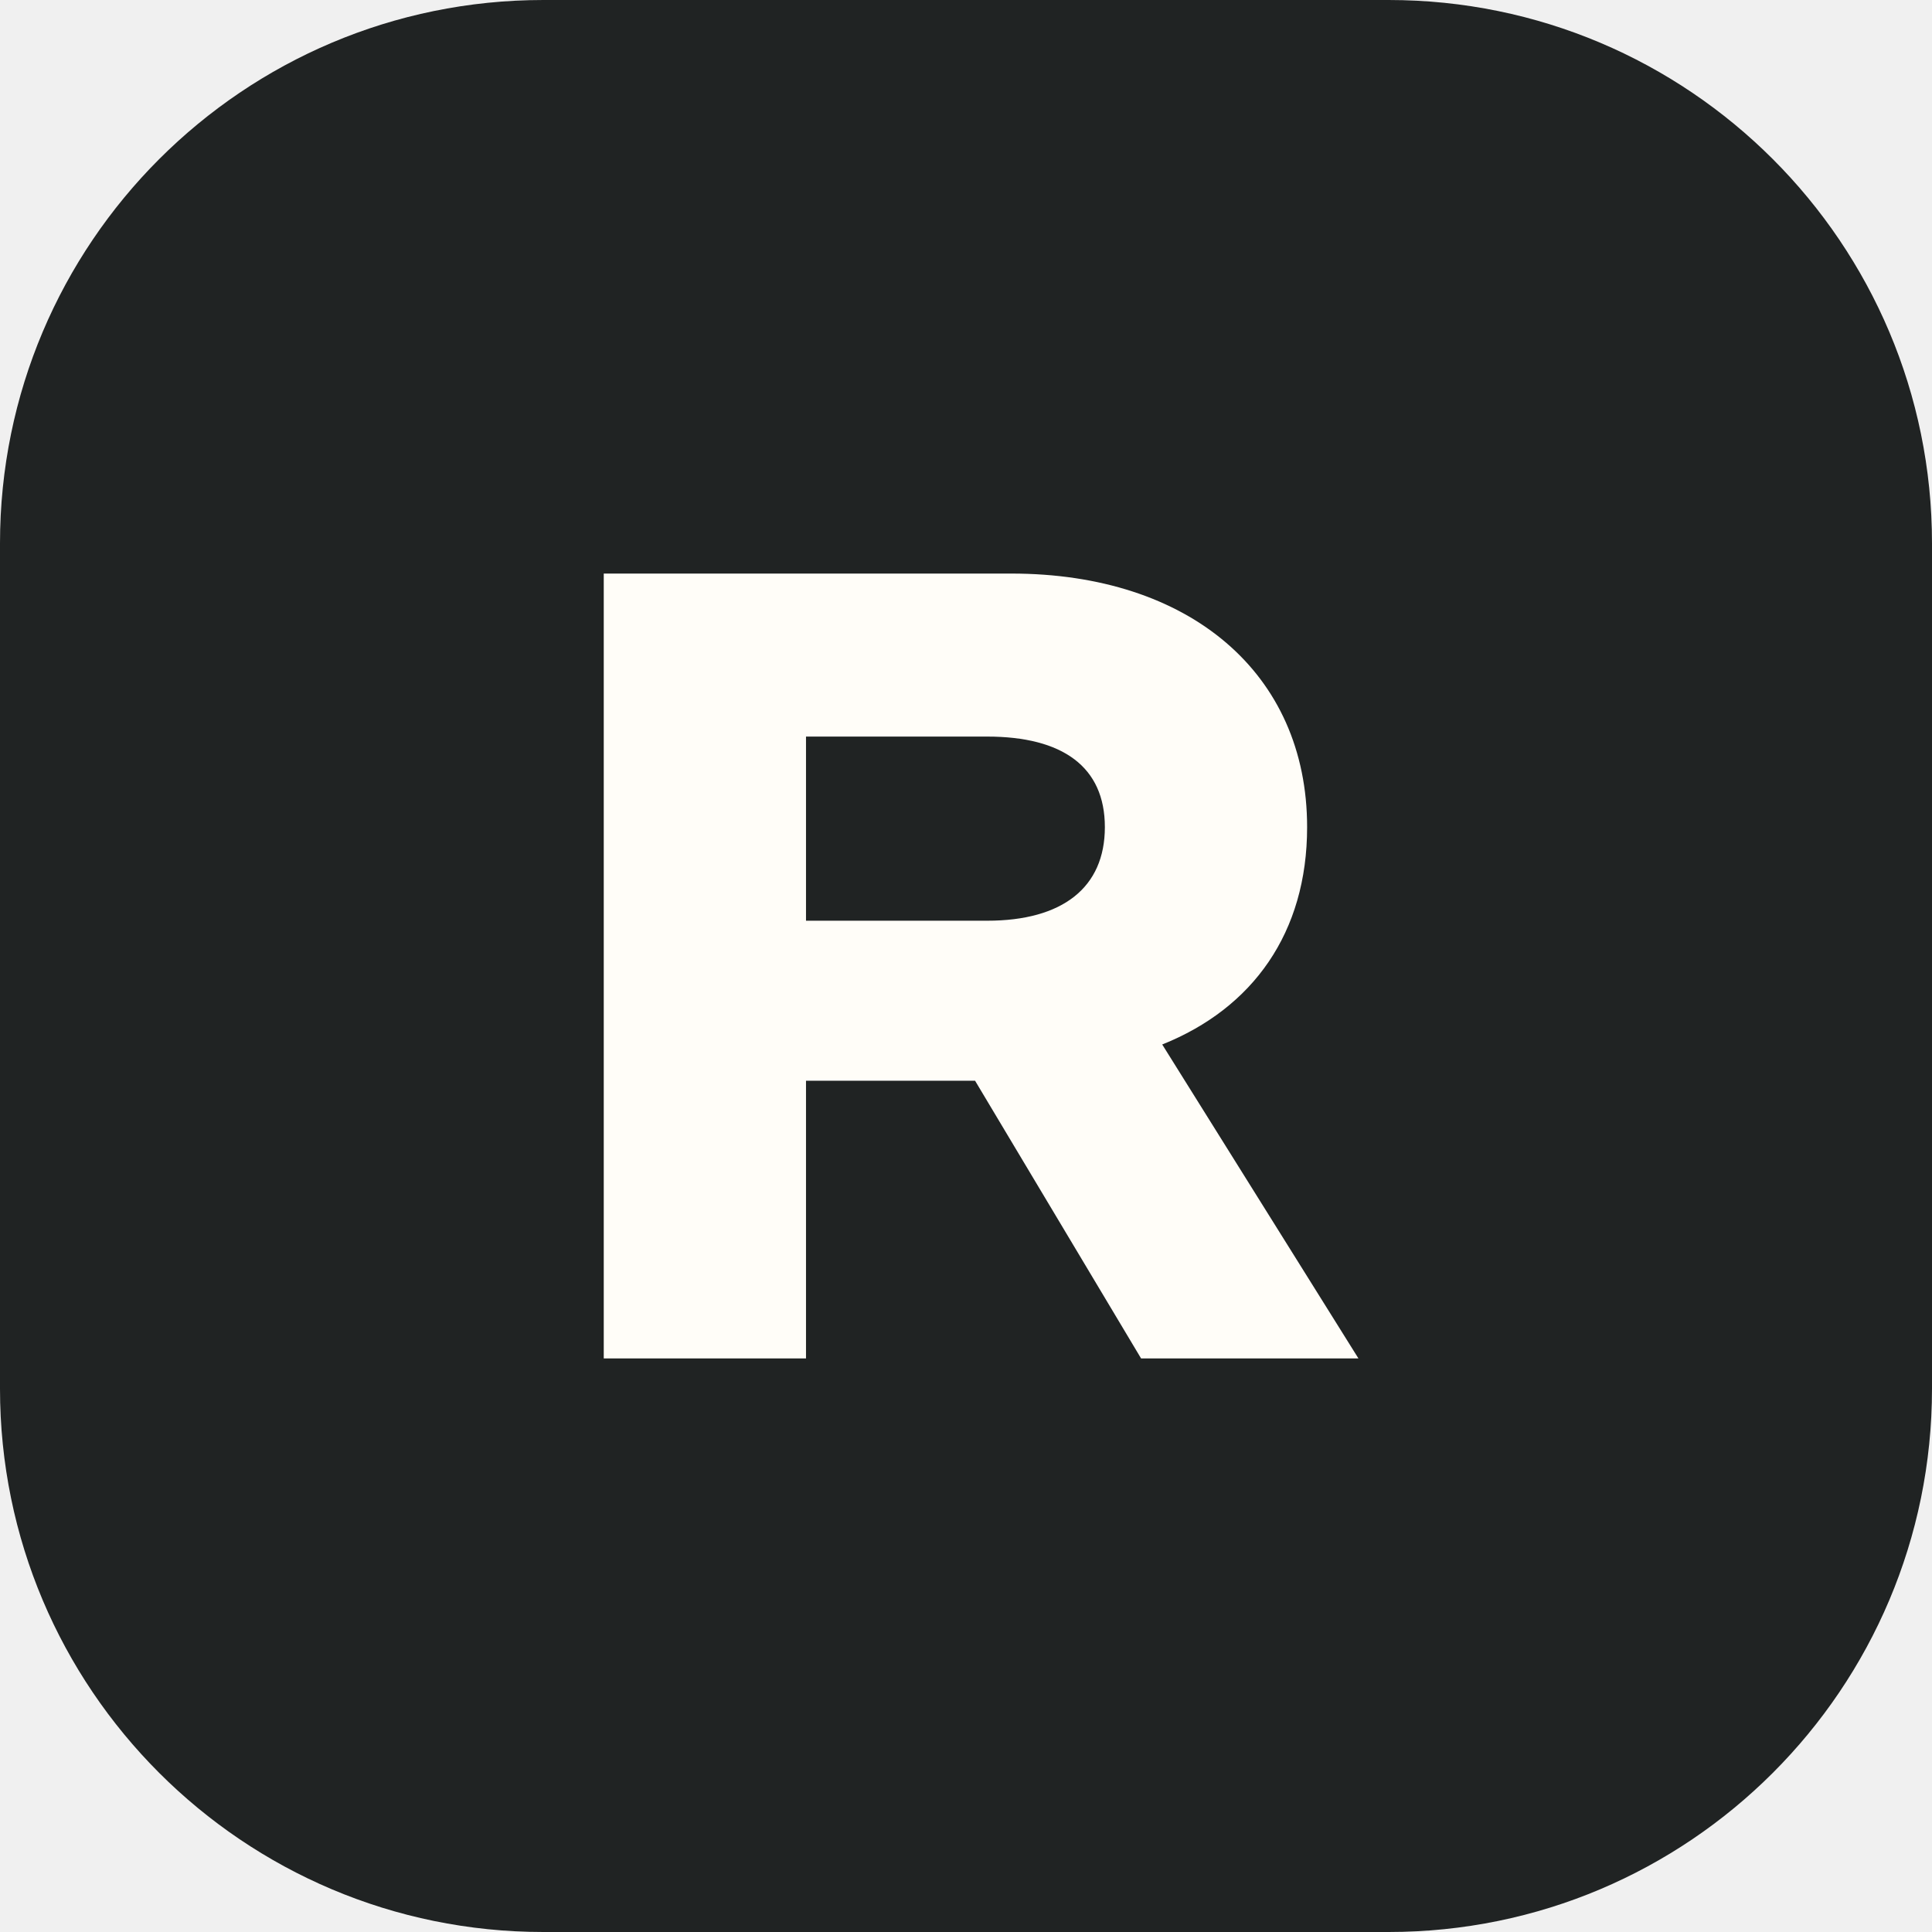
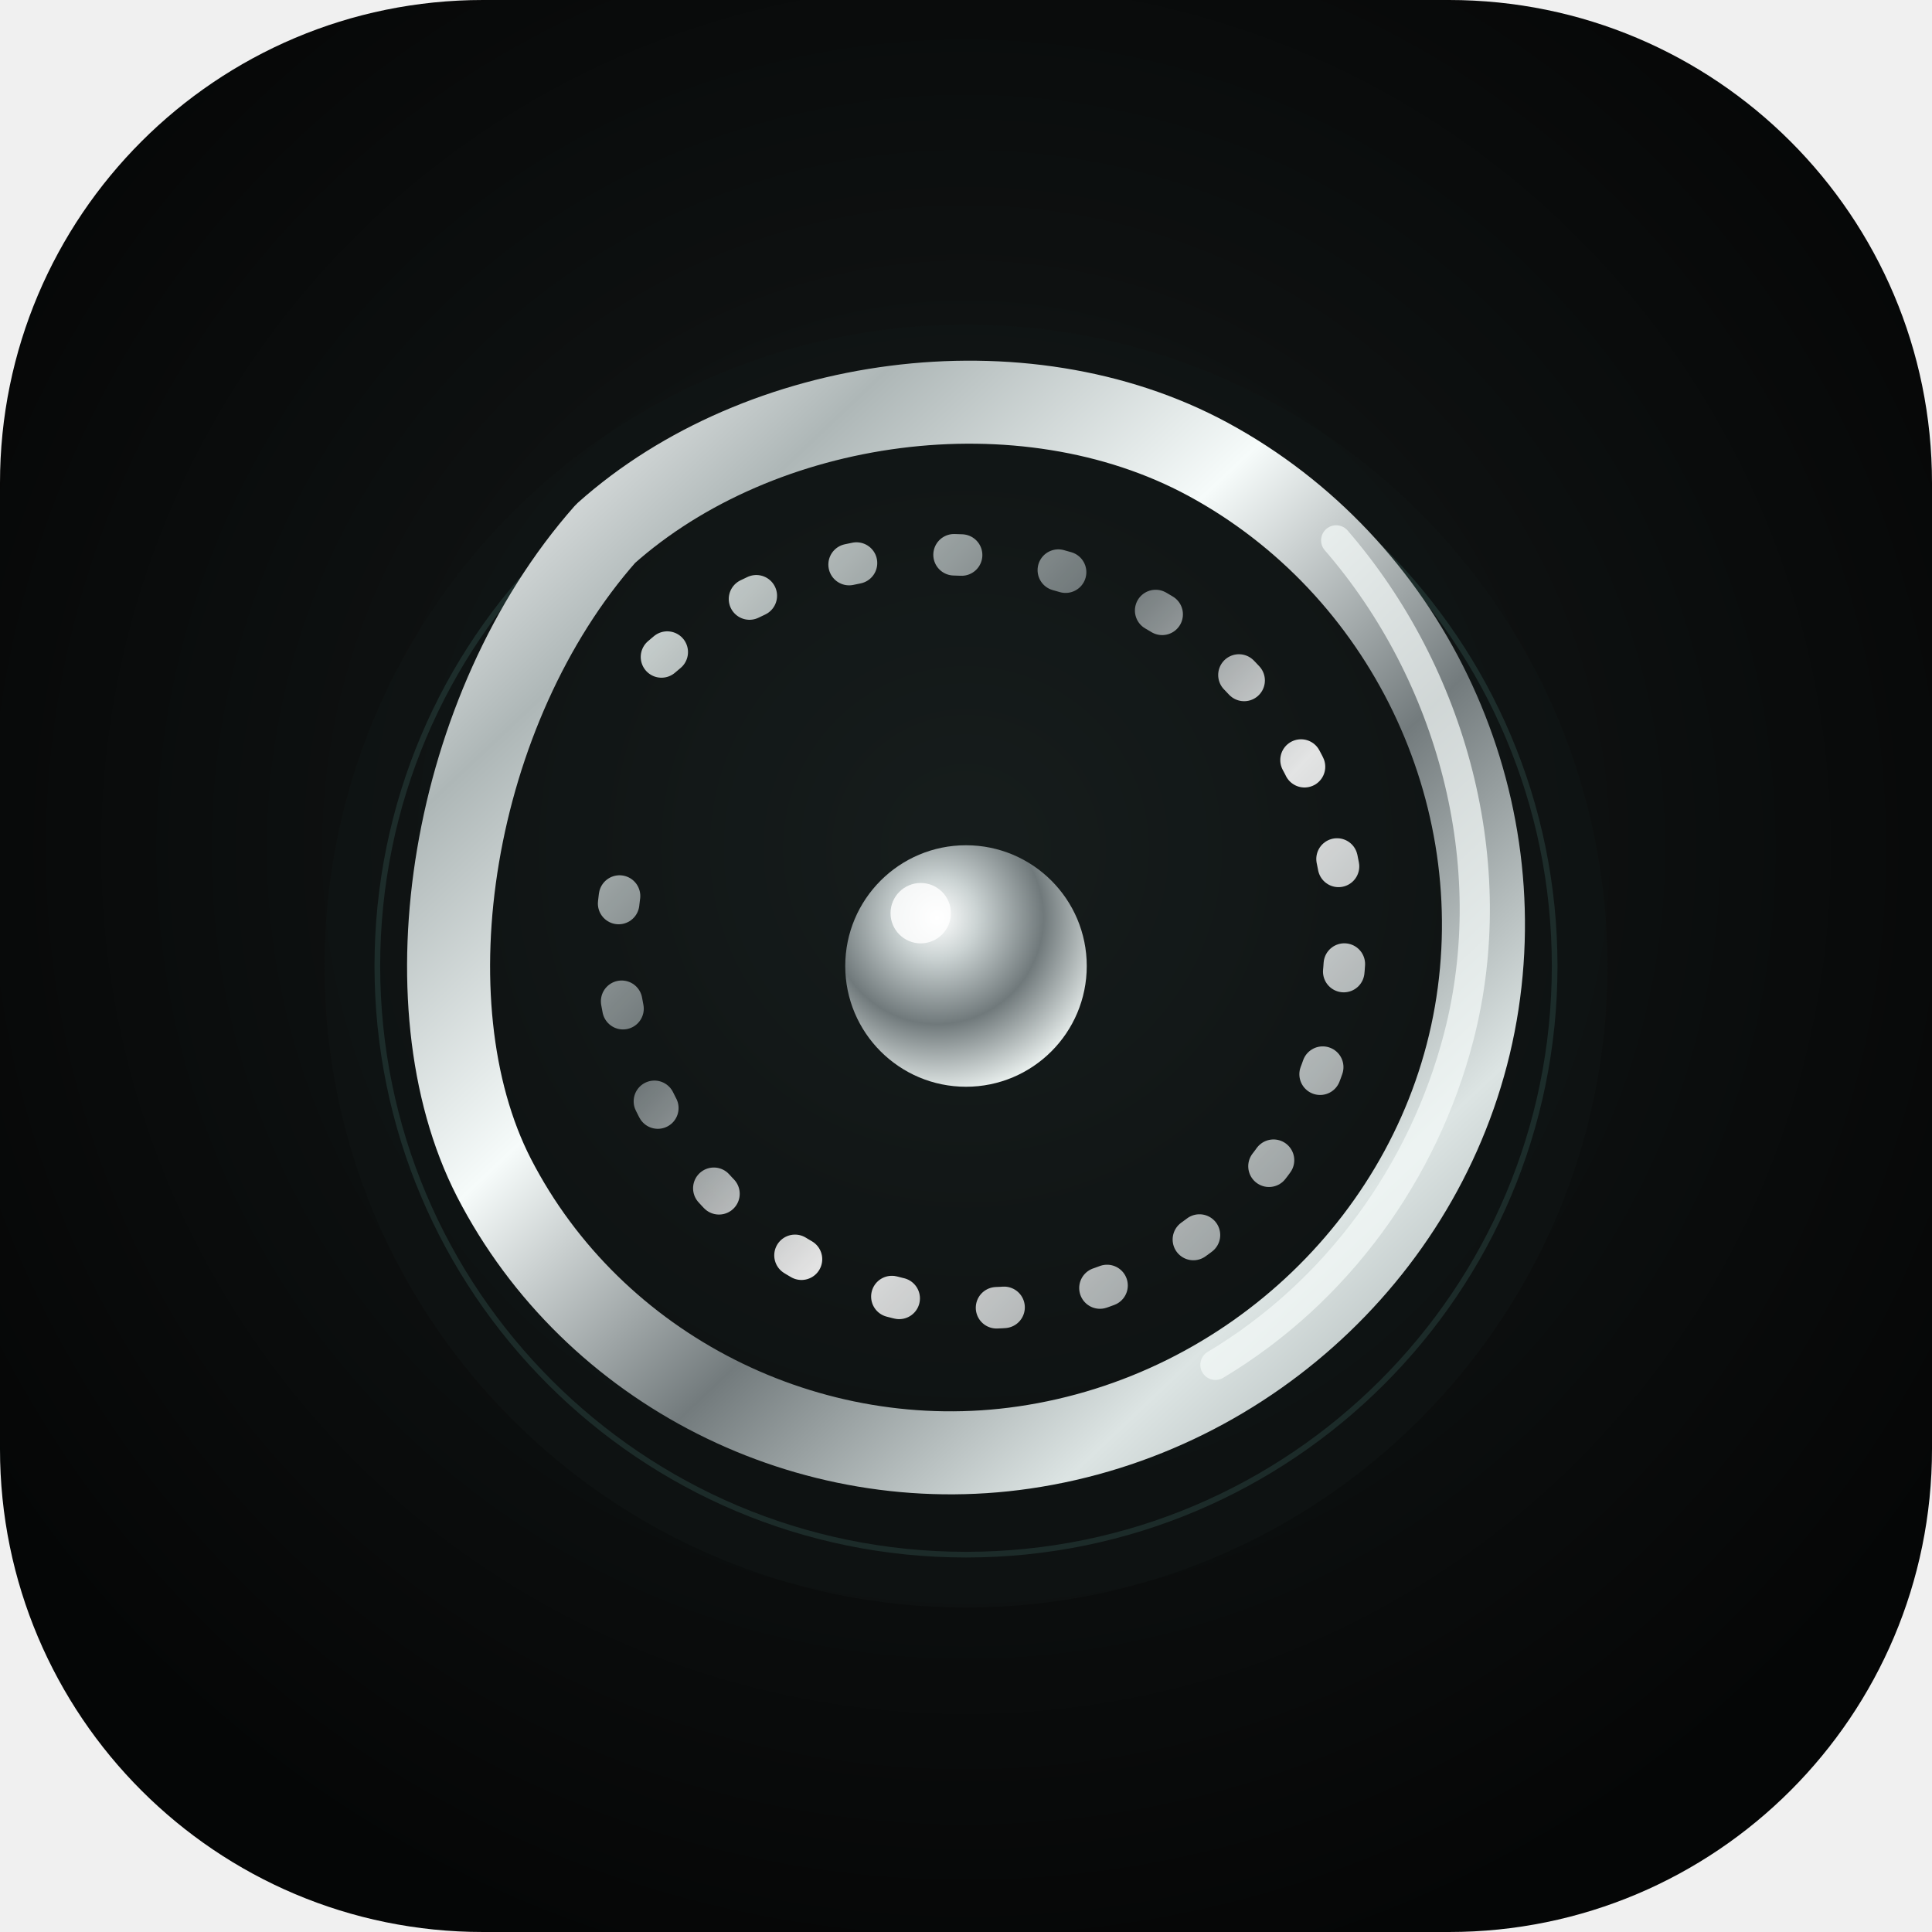
- <svg xmlns="http://www.w3.org/2000/svg" viewBox="0 0 64 64">
-   <rect width="64" height="64" rx="18" fill="#202323" />
-   <path fill="#fffdf8" d="M20 45V19h13.5c5.9 0 9.8 3.3 9.8 8.4 0 3.5-1.8 6-4.8 7.2L45 45h-7.2l-5.5-9.2h-5.6V45H20Zm6.7-14.5h6c2.5 0 3.9-1.1 3.9-3.1s-1.4-3-3.9-3h-6v6.1Z" />
+ <svg xmlns="http://www.w3.org/2000/svg" width="512" height="512" viewBox="0 0 512 512" fill="none">
+   <defs>
+     <radialGradient id="backgroundGlow" cx="50%" cy="44%" r="60%">
+       <stop offset="0%" stop-color="#202827" />
+       <stop offset="48%" stop-color="#0E1111" />
+       <stop offset="100%" stop-color="#050606" />
+     </radialGradient>
+     <linearGradient id="silverStroke" x1="116" y1="109" x2="398" y2="407" gradientUnits="userSpaceOnUse">
+       <stop offset="0%" stop-color="#FFFFFF" />
+       <stop offset="18%" stop-color="#AEB7B7" />
+       <stop offset="38%" stop-color="#F6FBFA" />
+       <stop offset="58%" stop-color="#737B7D" />
+       <stop offset="78%" stop-color="#DCE4E3" />
+       <stop offset="100%" stop-color="#8B9495" />
+     </linearGradient>
+     <linearGradient id="innerSilver" x1="160" y1="164" x2="345" y2="343" gradientUnits="userSpaceOnUse">
+       <stop offset="0%" stop-color="#EEF5F3" />
+       <stop offset="35%" stop-color="#777F81" />
+       <stop offset="62%" stop-color="#FFFFFF" />
+       <stop offset="100%" stop-color="#98A1A2" />
+     </linearGradient>
+     <radialGradient id="centerChrome" cx="38%" cy="30%" r="76%">
+       <stop offset="0%" stop-color="#FFFFFF" />
+       <stop offset="22%" stop-color="#CBD3D3" />
+       <stop offset="58%" stop-color="#70797B" />
+       <stop offset="100%" stop-color="#F4FAF8" />
+     </radialGradient>
+   </defs>
+   <rect width="512" height="512" rx="128" fill="url(#backgroundGlow)" />
+   <circle cx="256" cy="256" r="170" fill="#101514" opacity="0.58" />
+   <circle cx="256" cy="256" r="156" stroke="#4F857D" stroke-width="1.5" opacity="0.22" />
+   <path d="M160.5 141.4C201.5 104.8 270.9 95.1 320.1 121.7C372.4 150 401.3 209.9 391.1 268.6C380.8 327.8 331.8 374.8 271.4 383.6C214.6 391.9 157.2 363.2 130.9 312.1C107.1 265.7 119.5 187.8 160.5 141.4Z" stroke="url(#silverStroke)" stroke-width="22" stroke-linecap="round" stroke-linejoin="round" />
+   <path d="M354.1 143.2C384.9 178.8 398.4 229.1 386.6 274.7C377.3 310.7 354.2 342.5 322.1 361.7" stroke="#F4FAF8" stroke-width="8" stroke-linecap="round" opacity="0.72" />
+   <path d="M175.3 174.1C210.5 143.8 263.3 138.2 304.5 160.8C349.4 185.4 368 238.8 349.3 286.1C330.6 333.5 277.2 358.3 228.8 341.3C184.8 325.8 156.6 279.5 164.8 233.5" stroke="url(#innerSilver)" stroke-width="11" stroke-linecap="round" stroke-linejoin="round" stroke-dasharray="2 26" opacity="0.88" />
+   <circle cx="256" cy="256" r="32" fill="url(#centerChrome)" />
+   <circle cx="244" cy="242" r="8" fill="#FFFFFF" opacity="0.82" />
</svg>
